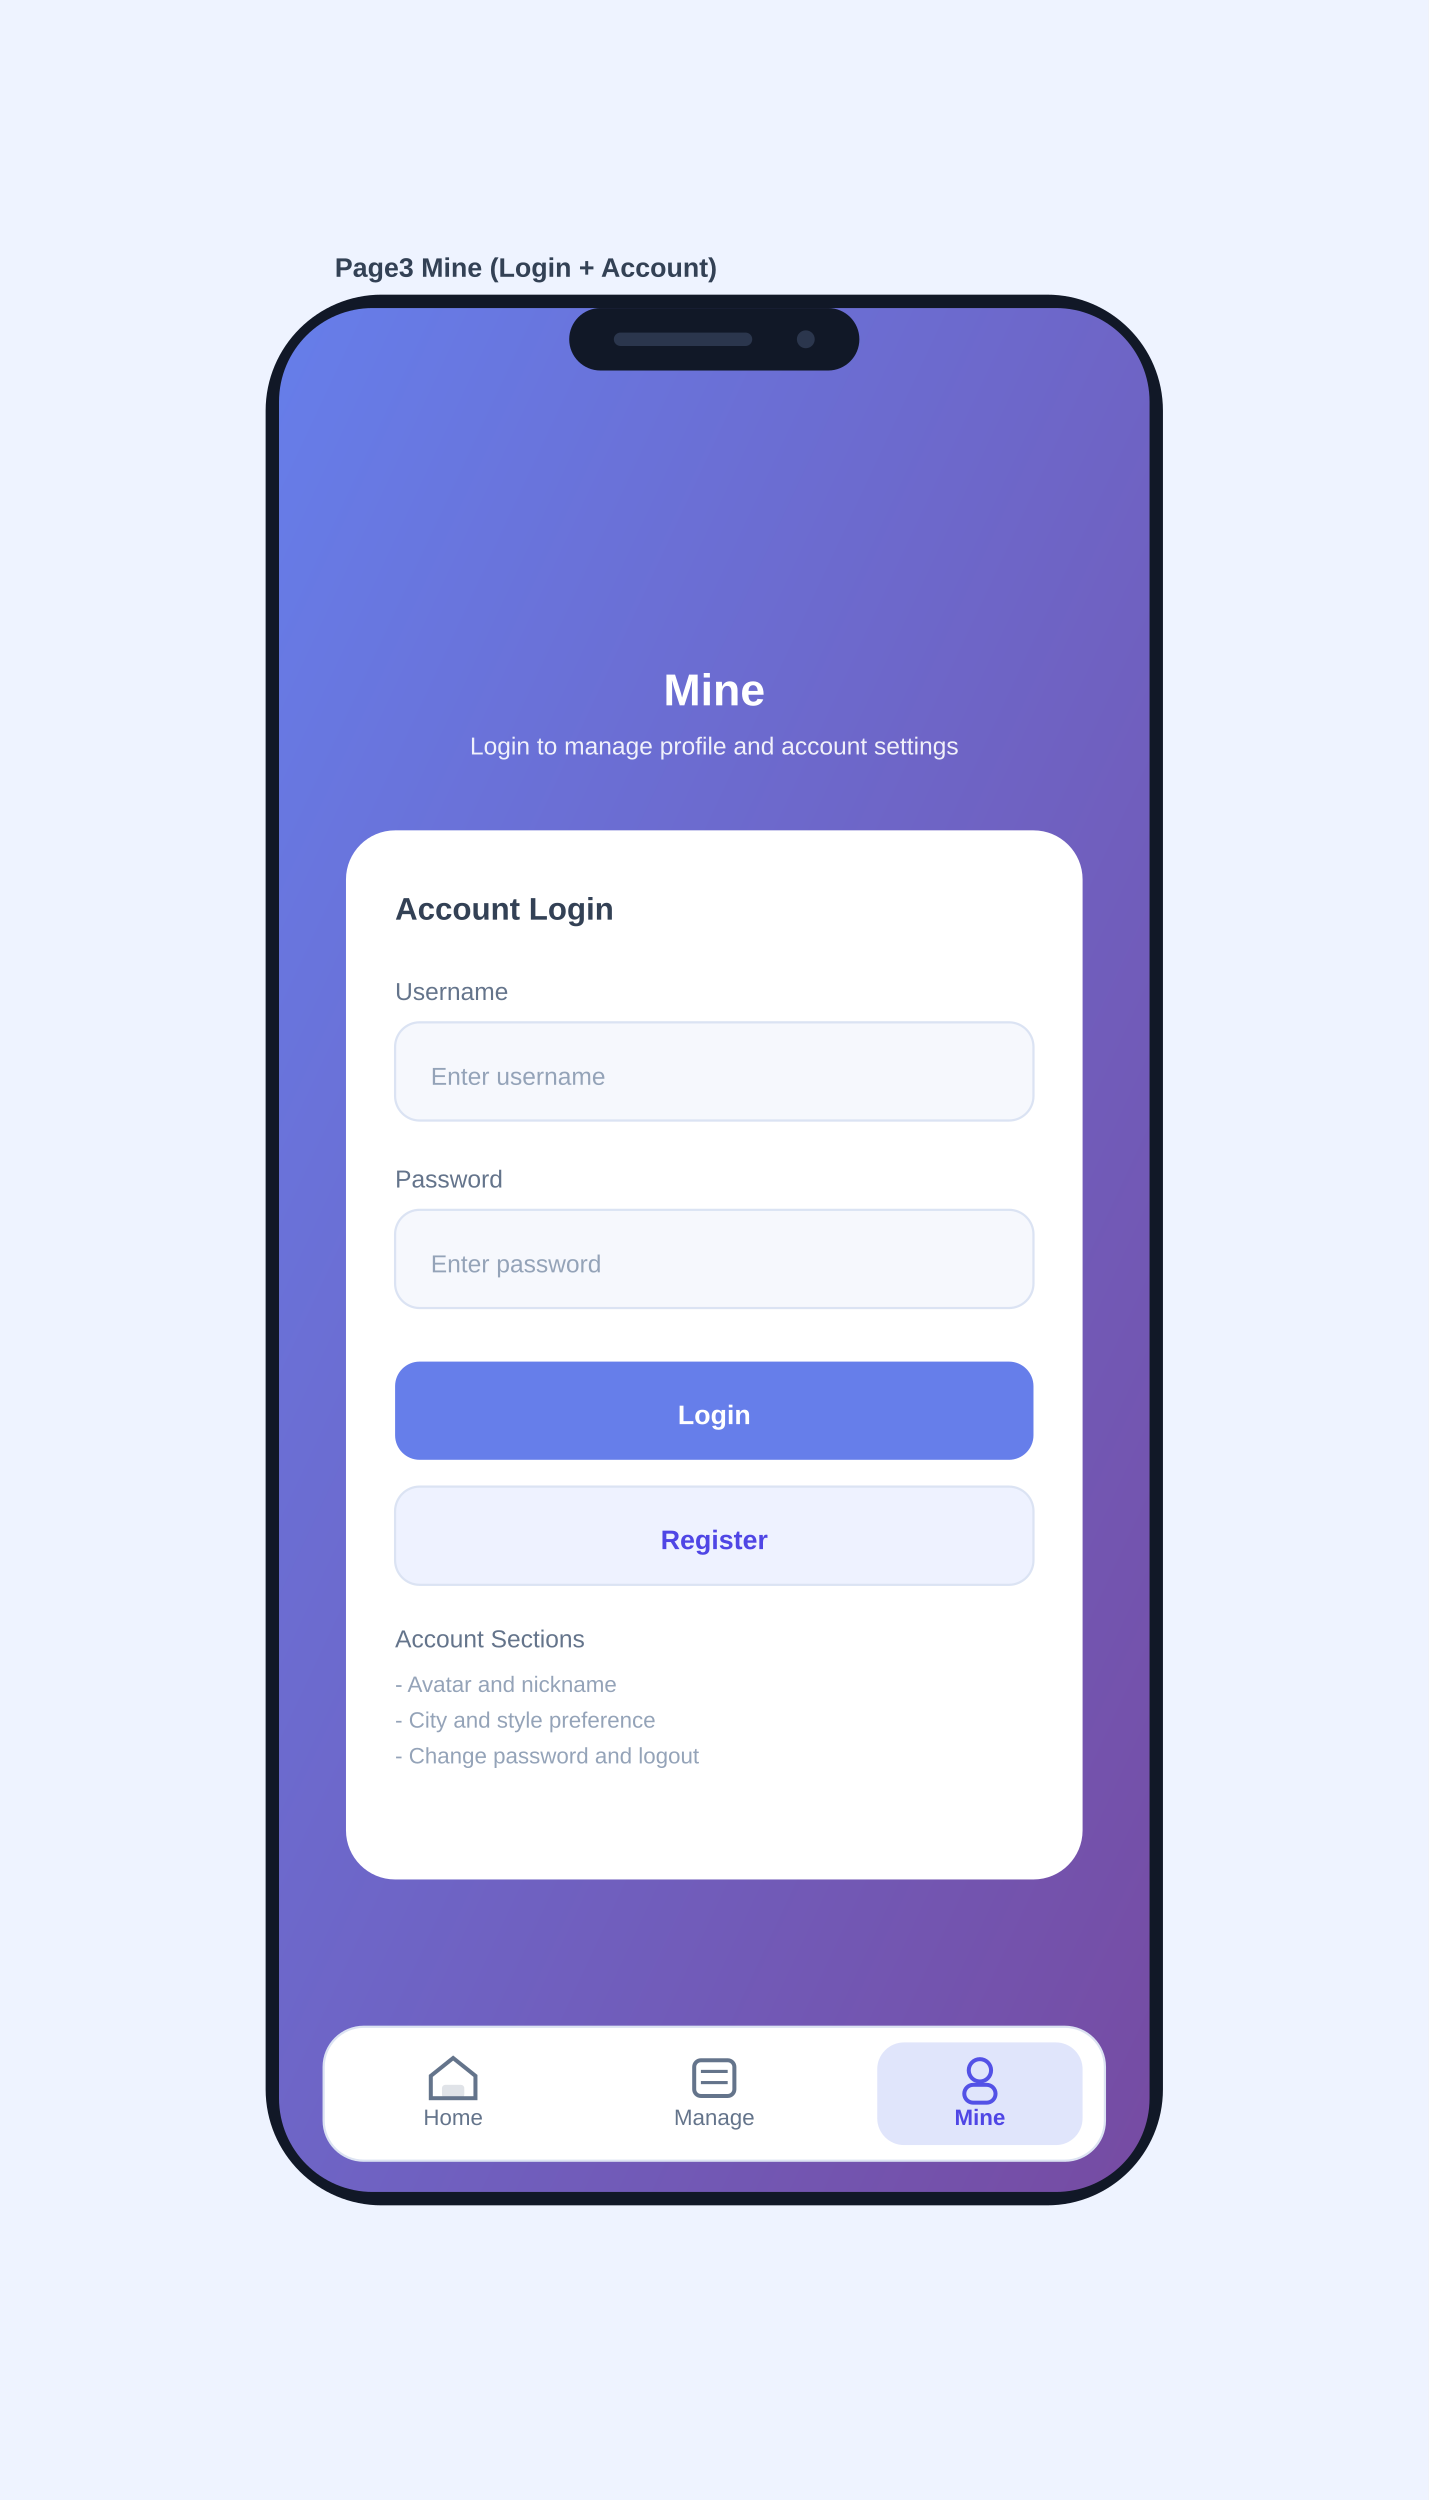
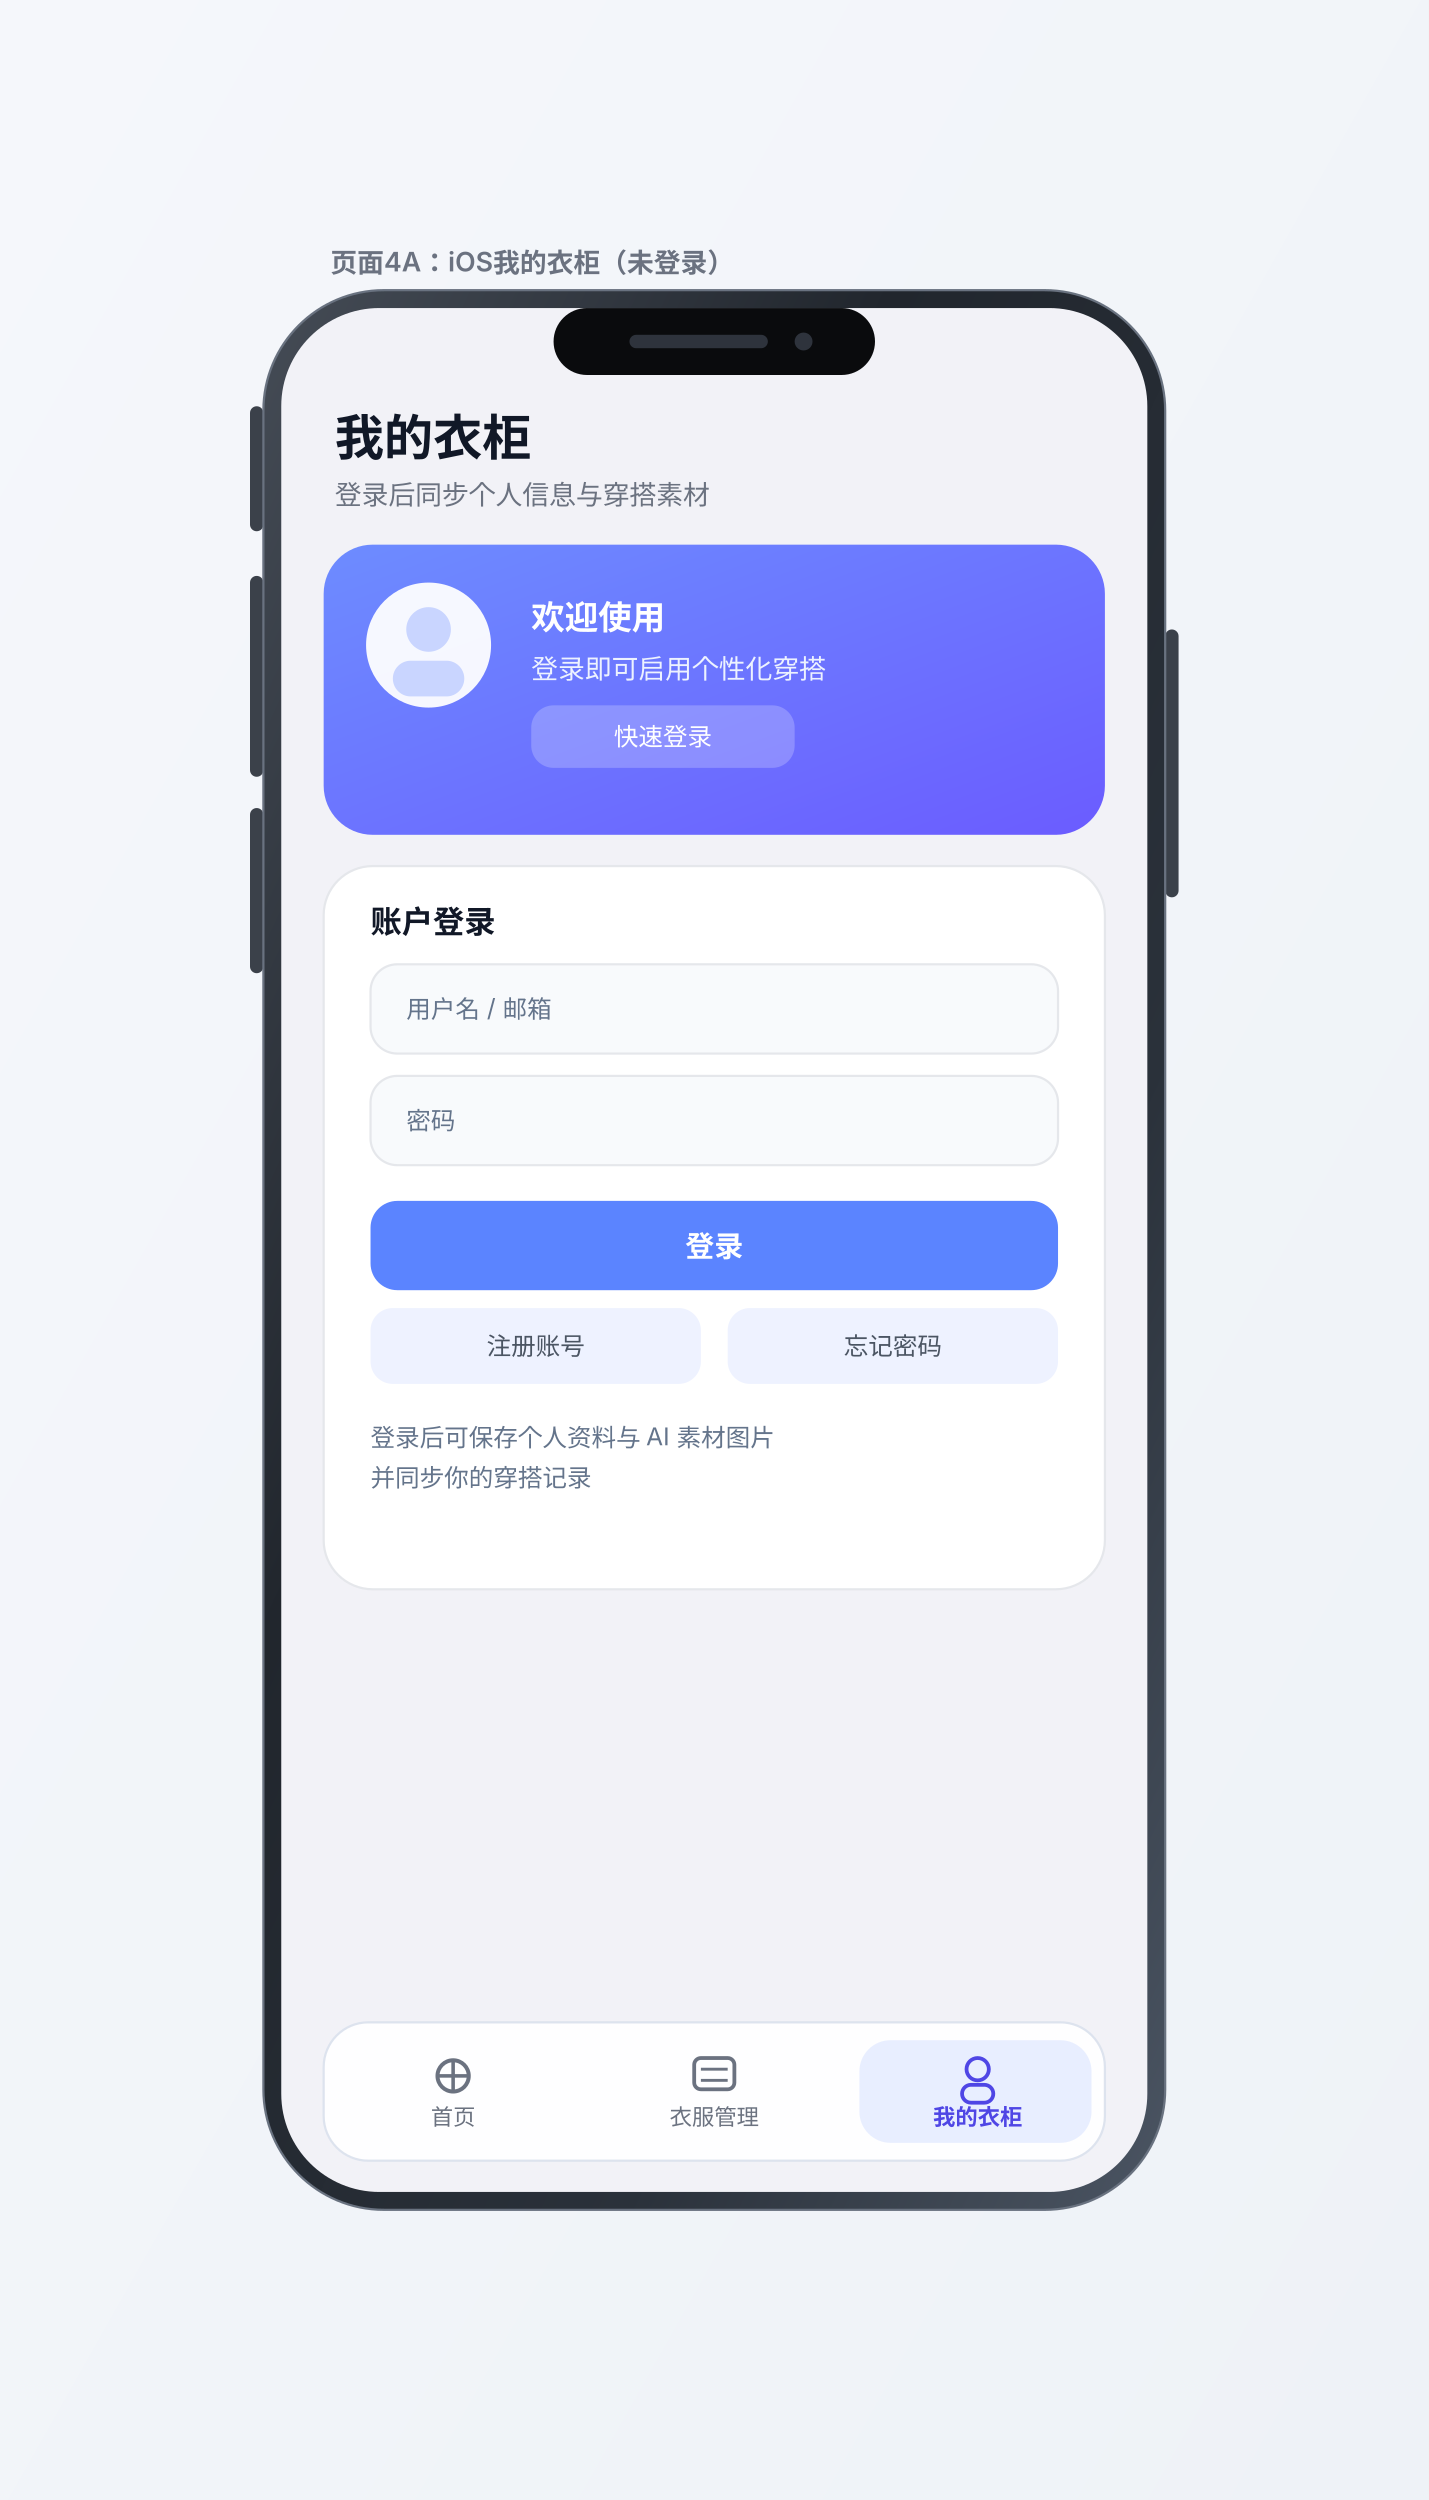
- <svg xmlns="http://www.w3.org/2000/svg" width="640" height="1120" viewBox="0 0 640 1120" role="img" aria-label="Mobile mine account thumbnail">
+ <svg xmlns="http://www.w3.org/2000/svg" width="640" height="1120" viewBox="0 0 640 1120" role="img" aria-label="iOS style mine login thumbnail">
  <defs>
-     <linearGradient id="loginBg" x1="0%" y1="0%" x2="100%" y2="100%">
-       <stop offset="0%" stop-color="#667eea" />
-       <stop offset="100%" stop-color="#764ba2" />
+     <linearGradient id="bg" x1="0%" y1="0%" x2="100%" y2="100%">
+       <stop offset="0%" stop-color="#f5f7fb" />
+       <stop offset="100%" stop-color="#eef2f7" />
+     </linearGradient>
+     <linearGradient id="frameMetal" x1="0%" y1="0%" x2="100%" y2="100%">
+       <stop offset="0%" stop-color="#454c56" />
+       <stop offset="35%" stop-color="#21262d" />
+       <stop offset="70%" stop-color="#2a313a" />
+       <stop offset="100%" stop-color="#4b5563" />
+     </linearGradient>
+     <linearGradient id="hero" x1="0%" y1="0%" x2="100%" y2="100%">
+       <stop offset="0%" stop-color="#6d8cff" />
+       <stop offset="100%" stop-color="#6b5cff" />
    </linearGradient>
  </defs>
-   <rect width="640" height="1120" fill="#eef3ff" />
-   <rect x="119" y="132" width="402" height="856" rx="52" fill="#111827" />
-   <rect x="125" y="138" width="390" height="844" rx="42" fill="url(#loginBg)" />
-   <rect x="255" y="138" width="130" height="28" rx="14" fill="#111827" />
-   <rect x="275" y="149" width="62" height="6" rx="3" fill="#2b364d" />
-   <circle cx="361" cy="152" r="4" fill="#2b364d" />
-   <text x="150" y="124" font-size="12" font-family="Arial, sans-serif" fill="#334155" font-weight="700">Page3 Mine (Login + Account)</text>
-   <text x="320" y="316" text-anchor="middle" font-size="20" font-family="Arial, sans-serif" fill="#ffffff" font-weight="700">Mine</text>
-   <text x="320" y="338" text-anchor="middle" font-size="11" font-family="Arial, sans-serif" fill="#ffffff" opacity="0.9">Login to manage profile and account settings</text>
-   <rect x="155" y="372" width="330" height="470" rx="22" fill="#ffffff" />
-   <text x="177" y="412" font-size="14" font-family="Arial, sans-serif" fill="#334155" font-weight="700">Account Login</text>
-   <text x="177" y="448" font-size="11" font-family="Arial, sans-serif" fill="#64748b">Username</text>
-   <rect x="177" y="458" width="286" height="44" rx="11" fill="#f6f8fd" stroke="#dbe3f3" />
-   <text x="193" y="486" font-size="11" font-family="Arial, sans-serif" fill="#94a3b8">Enter username</text>
-   <text x="177" y="532" font-size="11" font-family="Arial, sans-serif" fill="#64748b">Password</text>
-   <rect x="177" y="542" width="286" height="44" rx="11" fill="#f6f8fd" stroke="#dbe3f3" />
-   <text x="193" y="570" font-size="11" font-family="Arial, sans-serif" fill="#94a3b8">Enter password</text>
-   <rect x="177" y="610" width="286" height="44" rx="11" fill="#667eea" />
-   <text x="320" y="638" text-anchor="middle" font-size="12" font-family="Arial, sans-serif" fill="#ffffff" font-weight="700">Login</text>
-   <rect x="177" y="666" width="286" height="44" rx="11" fill="#eef2ff" stroke="#dbe3f3" />
-   <text x="320" y="694" text-anchor="middle" font-size="12" font-family="Arial, sans-serif" fill="#4f46e5" font-weight="700">Register</text>
-   <text x="177" y="738" font-size="11" font-family="Arial, sans-serif" fill="#64748b">Account Sections</text>
-   <text x="177" y="758" font-size="10" font-family="Arial, sans-serif" fill="#94a3b8">- Avatar and nickname</text>
-   <text x="177" y="774" font-size="10" font-family="Arial, sans-serif" fill="#94a3b8">- City and style preference</text>
-   <text x="177" y="790" font-size="10" font-family="Arial, sans-serif" fill="#94a3b8">- Change password and logout</text>
-   <rect x="145" y="908" width="350" height="60" rx="18" fill="#ffffff" stroke="#dce3f2" />
-   <polygon points="193,930 203,922 213,930 213,940 193,940" fill="none" stroke="#64748b" stroke-width="1.8" />
-   <rect x="198" y="934" width="10" height="6" rx="1.5" fill="#64748b" opacity="0.2" />
-   <rect x="311" y="923" width="18" height="16" rx="3" fill="none" stroke="#64748b" stroke-width="1.8" />
-   <line x1="314" y1="928" x2="326" y2="928" stroke="#64748b" stroke-width="1.4" />
-   <line x1="314" y1="933" x2="326" y2="933" stroke="#64748b" stroke-width="1.4" />
-   <circle cx="439" cy="927.5" r="5" fill="none" stroke="#4f46e5" stroke-width="1.8" />
-   <rect x="432" y="934" width="14" height="8" rx="4" fill="none" stroke="#4f46e5" stroke-width="1.8" />
-   <text x="203" y="952" text-anchor="middle" font-size="10" font-family="Arial, sans-serif" fill="#64748b">Home</text>
-   <text x="320" y="952" text-anchor="middle" font-size="10" font-family="Arial, sans-serif" fill="#64748b">Manage</text>
-   <rect x="393" y="915" width="92" height="46" rx="12" fill="#667eea" opacity="0.2" />
-   <text x="439" y="952" text-anchor="middle" font-size="10" font-family="Arial, sans-serif" fill="#4f46e5" font-weight="700">Mine</text>
+   <rect width="640" height="1120" fill="url(#bg)" />
+   <rect x="112" y="258" width="6" height="90" rx="3" fill="#3b414a" />
+   <rect x="112" y="362" width="6" height="74" rx="3" fill="#3b414a" />
+   <rect x="112" y="182" width="6" height="56" rx="3" fill="#3b414a" />
+   <rect x="522" y="282" width="6" height="120" rx="3" fill="#3b414a" />
+   <rect x="118" y="130" width="404" height="860" rx="54" fill="url(#frameMetal)" stroke="#697280" stroke-width="1" />
+   <rect x="126" y="138" width="388" height="844" rx="44" fill="#f2f2f7" />
+   <rect x="248" y="138" width="144" height="30" rx="15" fill="#0a0b0d" />
+   <rect x="282" y="150" width="62" height="6" rx="3" fill="#2e333c" />
+   <circle cx="360" cy="153" r="4" fill="#2e333c" />
+   <text x="148" y="122" font-size="12" font-family="SF Pro Text, -apple-system, BlinkMacSystemFont, sans-serif" fill="#6b7280" font-weight="600">页面4A：iOS我的衣柜（未登录）</text>
+   <text x="150" y="204" font-size="22" font-family="SF Pro Display, -apple-system, BlinkMacSystemFont, sans-serif" fill="#111827" font-weight="700">我的衣柜</text>
+   <text x="150" y="226" font-size="12" font-family="SF Pro Text, -apple-system, BlinkMacSystemFont, sans-serif" fill="#6b7280">登录后同步个人信息与穿搭素材</text>
+   <rect x="145" y="244" width="350" height="130" rx="22" fill="url(#hero)" />
+   <circle cx="192" cy="289" r="28" fill="rgba(255,255,255,0.94)" />
+   <circle cx="192" cy="282" r="10" fill="#c9d5ff" />
+   <rect x="176" y="296" width="32" height="16" rx="8" fill="#c9d5ff" />
+   <text x="238" y="282" font-size="15" font-family="SF Pro Display, -apple-system, BlinkMacSystemFont, sans-serif" fill="#ffffff" font-weight="700">欢迎使用</text>
+   <text x="238" y="304" font-size="12" font-family="SF Pro Text, -apple-system, BlinkMacSystemFont, sans-serif" fill="#edf2ff">登录即可启用个性化穿搭</text>
+   <rect x="238" y="316" width="118" height="28" rx="10" fill="rgba(255,255,255,0.22)" />
+   <text x="297" y="334" text-anchor="middle" font-size="11" font-family="SF Pro Text, -apple-system, BlinkMacSystemFont, sans-serif" fill="#ffffff">快速登录</text>
+   <rect x="145" y="388" width="350" height="324" rx="22" fill="#ffffff" stroke="#e5e7eb" />
+   <text x="166" y="418" font-size="14" font-family="SF Pro Text, -apple-system, BlinkMacSystemFont, sans-serif" fill="#111827" font-weight="700">账户登录</text>
+   <rect x="166" y="432" width="308" height="40" rx="12" fill="#f8fafc" stroke="#e5e7eb" />
+   <rect x="166" y="482" width="308" height="40" rx="12" fill="#f8fafc" stroke="#e5e7eb" />
+   <text x="182" y="456" font-size="11" font-family="SF Pro Text, -apple-system, BlinkMacSystemFont, sans-serif" fill="#64748b">用户名 / 邮箱</text>
+   <text x="182" y="506" font-size="11" font-family="SF Pro Text, -apple-system, BlinkMacSystemFont, sans-serif" fill="#64748b">密码</text>
+   <rect x="166" y="538" width="308" height="40" rx="12" fill="#5b84ff" />
+   <text x="320" y="563" text-anchor="middle" font-size="13" font-family="SF Pro Text, -apple-system, BlinkMacSystemFont, sans-serif" fill="#ffffff" font-weight="700">登录</text>
+   <rect x="166" y="586" width="148" height="34" rx="10" fill="#eef2ff" />
+   <rect x="326" y="586" width="148" height="34" rx="10" fill="#eef2ff" />
+   <text x="240" y="607" text-anchor="middle" font-size="11" font-family="SF Pro Text, -apple-system, BlinkMacSystemFont, sans-serif" fill="#4b5563">注册账号</text>
+   <text x="400" y="607" text-anchor="middle" font-size="11" font-family="SF Pro Text, -apple-system, BlinkMacSystemFont, sans-serif" fill="#4b5563">忘记密码</text>
+   <text x="166" y="648" font-size="11" font-family="SF Pro Text, -apple-system, BlinkMacSystemFont, sans-serif" fill="#64748b">登录后可保存个人资料与 AI 素材图片</text>
+   <text x="166" y="666" font-size="11" font-family="SF Pro Text, -apple-system, BlinkMacSystemFont, sans-serif" fill="#64748b">并同步你的穿搭记录</text>
+   <rect x="145" y="906" width="350" height="62" rx="20" fill="rgba(255,255,255,0.95)" stroke="#dde3ee" />
+   <circle cx="203" cy="930" r="7" fill="none" stroke="#6b7280" stroke-width="1.8" />
+   <line x1="203" y1="923" x2="203" y2="937" stroke="#6b7280" stroke-width="1.6" />
+   <line x1="196" y1="930" x2="210" y2="930" stroke="#6b7280" stroke-width="1.6" />
+   <rect x="311" y="922" width="18" height="14" rx="3" fill="none" stroke="#6b7280" stroke-width="1.7" />
+   <line x1="314" y1="927" x2="326" y2="927" stroke="#6b7280" stroke-width="1.3" />
+   <line x1="314" y1="932" x2="326" y2="932" stroke="#6b7280" stroke-width="1.3" />
+   <rect x="385" y="914" width="104" height="46" rx="14" fill="#e8eeff" />
+   <circle cx="438" cy="927" r="5" fill="none" stroke="#4f46e5" stroke-width="1.7" />
+   <rect x="431" y="934" width="14" height="8" rx="4" fill="none" stroke="#4f46e5" stroke-width="1.7" />
+   <text x="203" y="952" text-anchor="middle" font-size="10" font-family="SF Pro Text, -apple-system, BlinkMacSystemFont, sans-serif" fill="#6b7280">首页</text>
+   <text x="320" y="952" text-anchor="middle" font-size="10" font-family="SF Pro Text, -apple-system, BlinkMacSystemFont, sans-serif" fill="#6b7280">衣服管理</text>
+   <text x="438" y="952" text-anchor="middle" font-size="10" font-family="SF Pro Text, -apple-system, BlinkMacSystemFont, sans-serif" fill="#4f46e5" font-weight="700">我的衣柜</text>
</svg>
